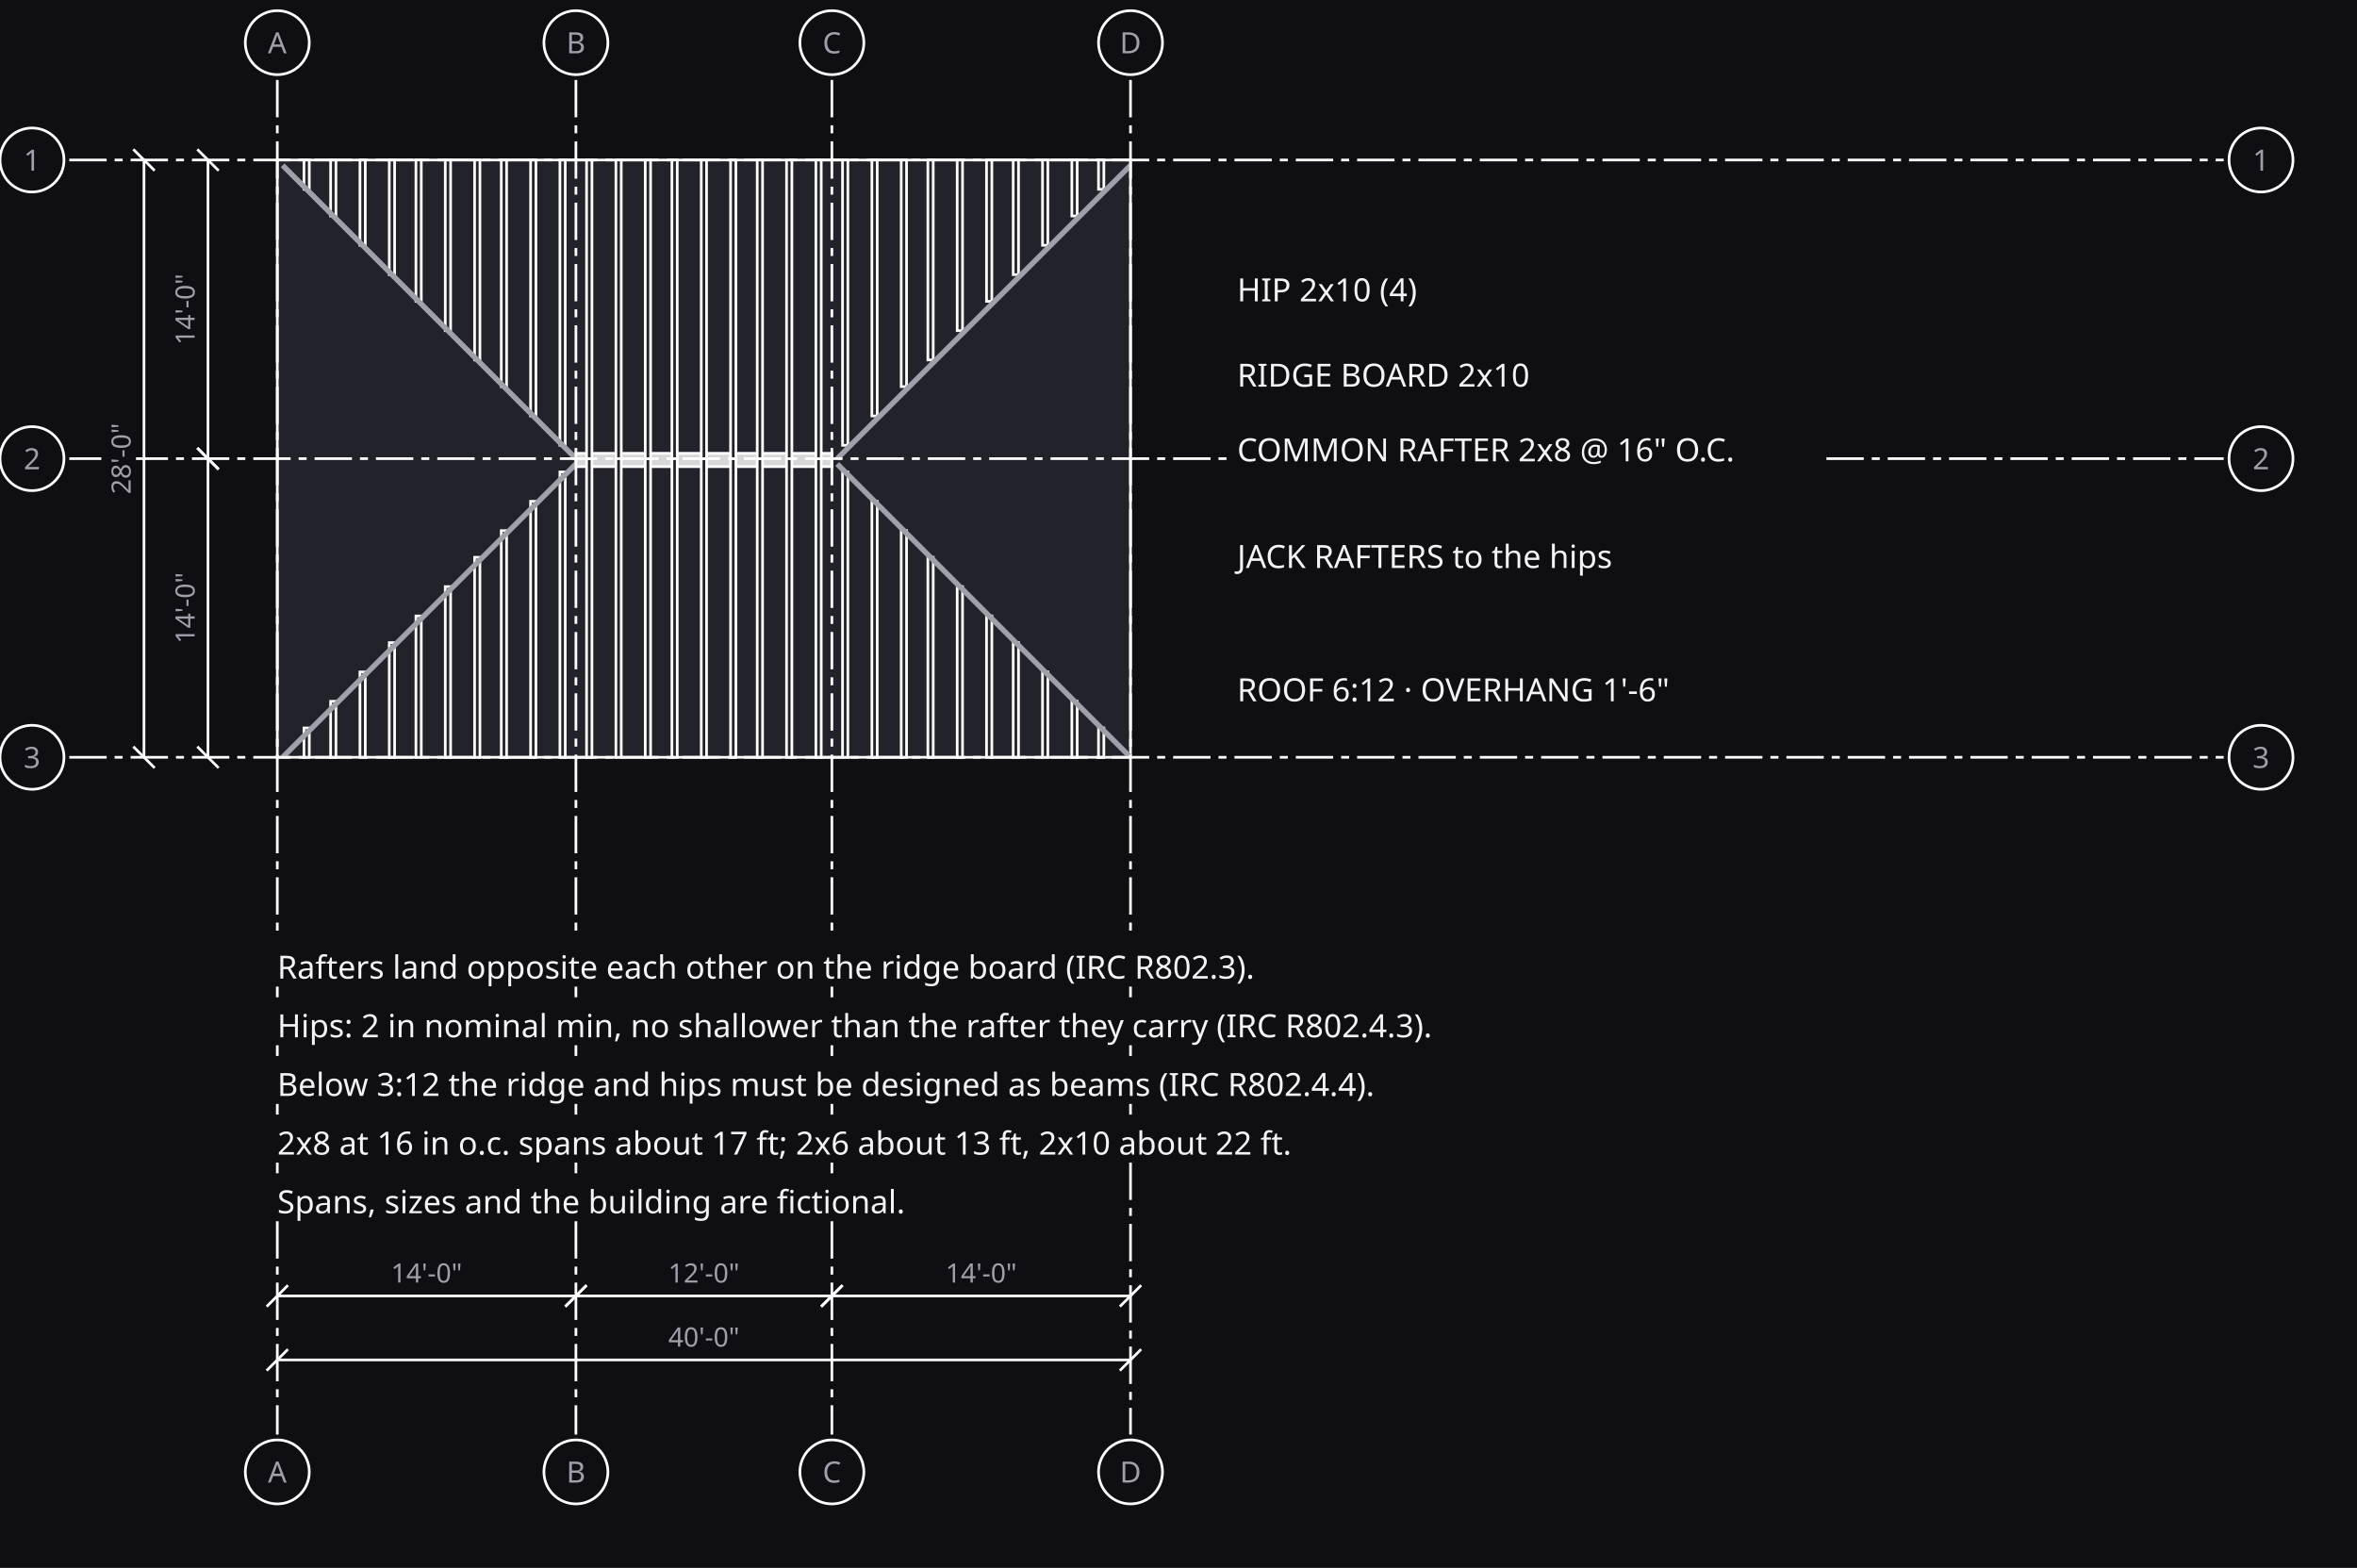
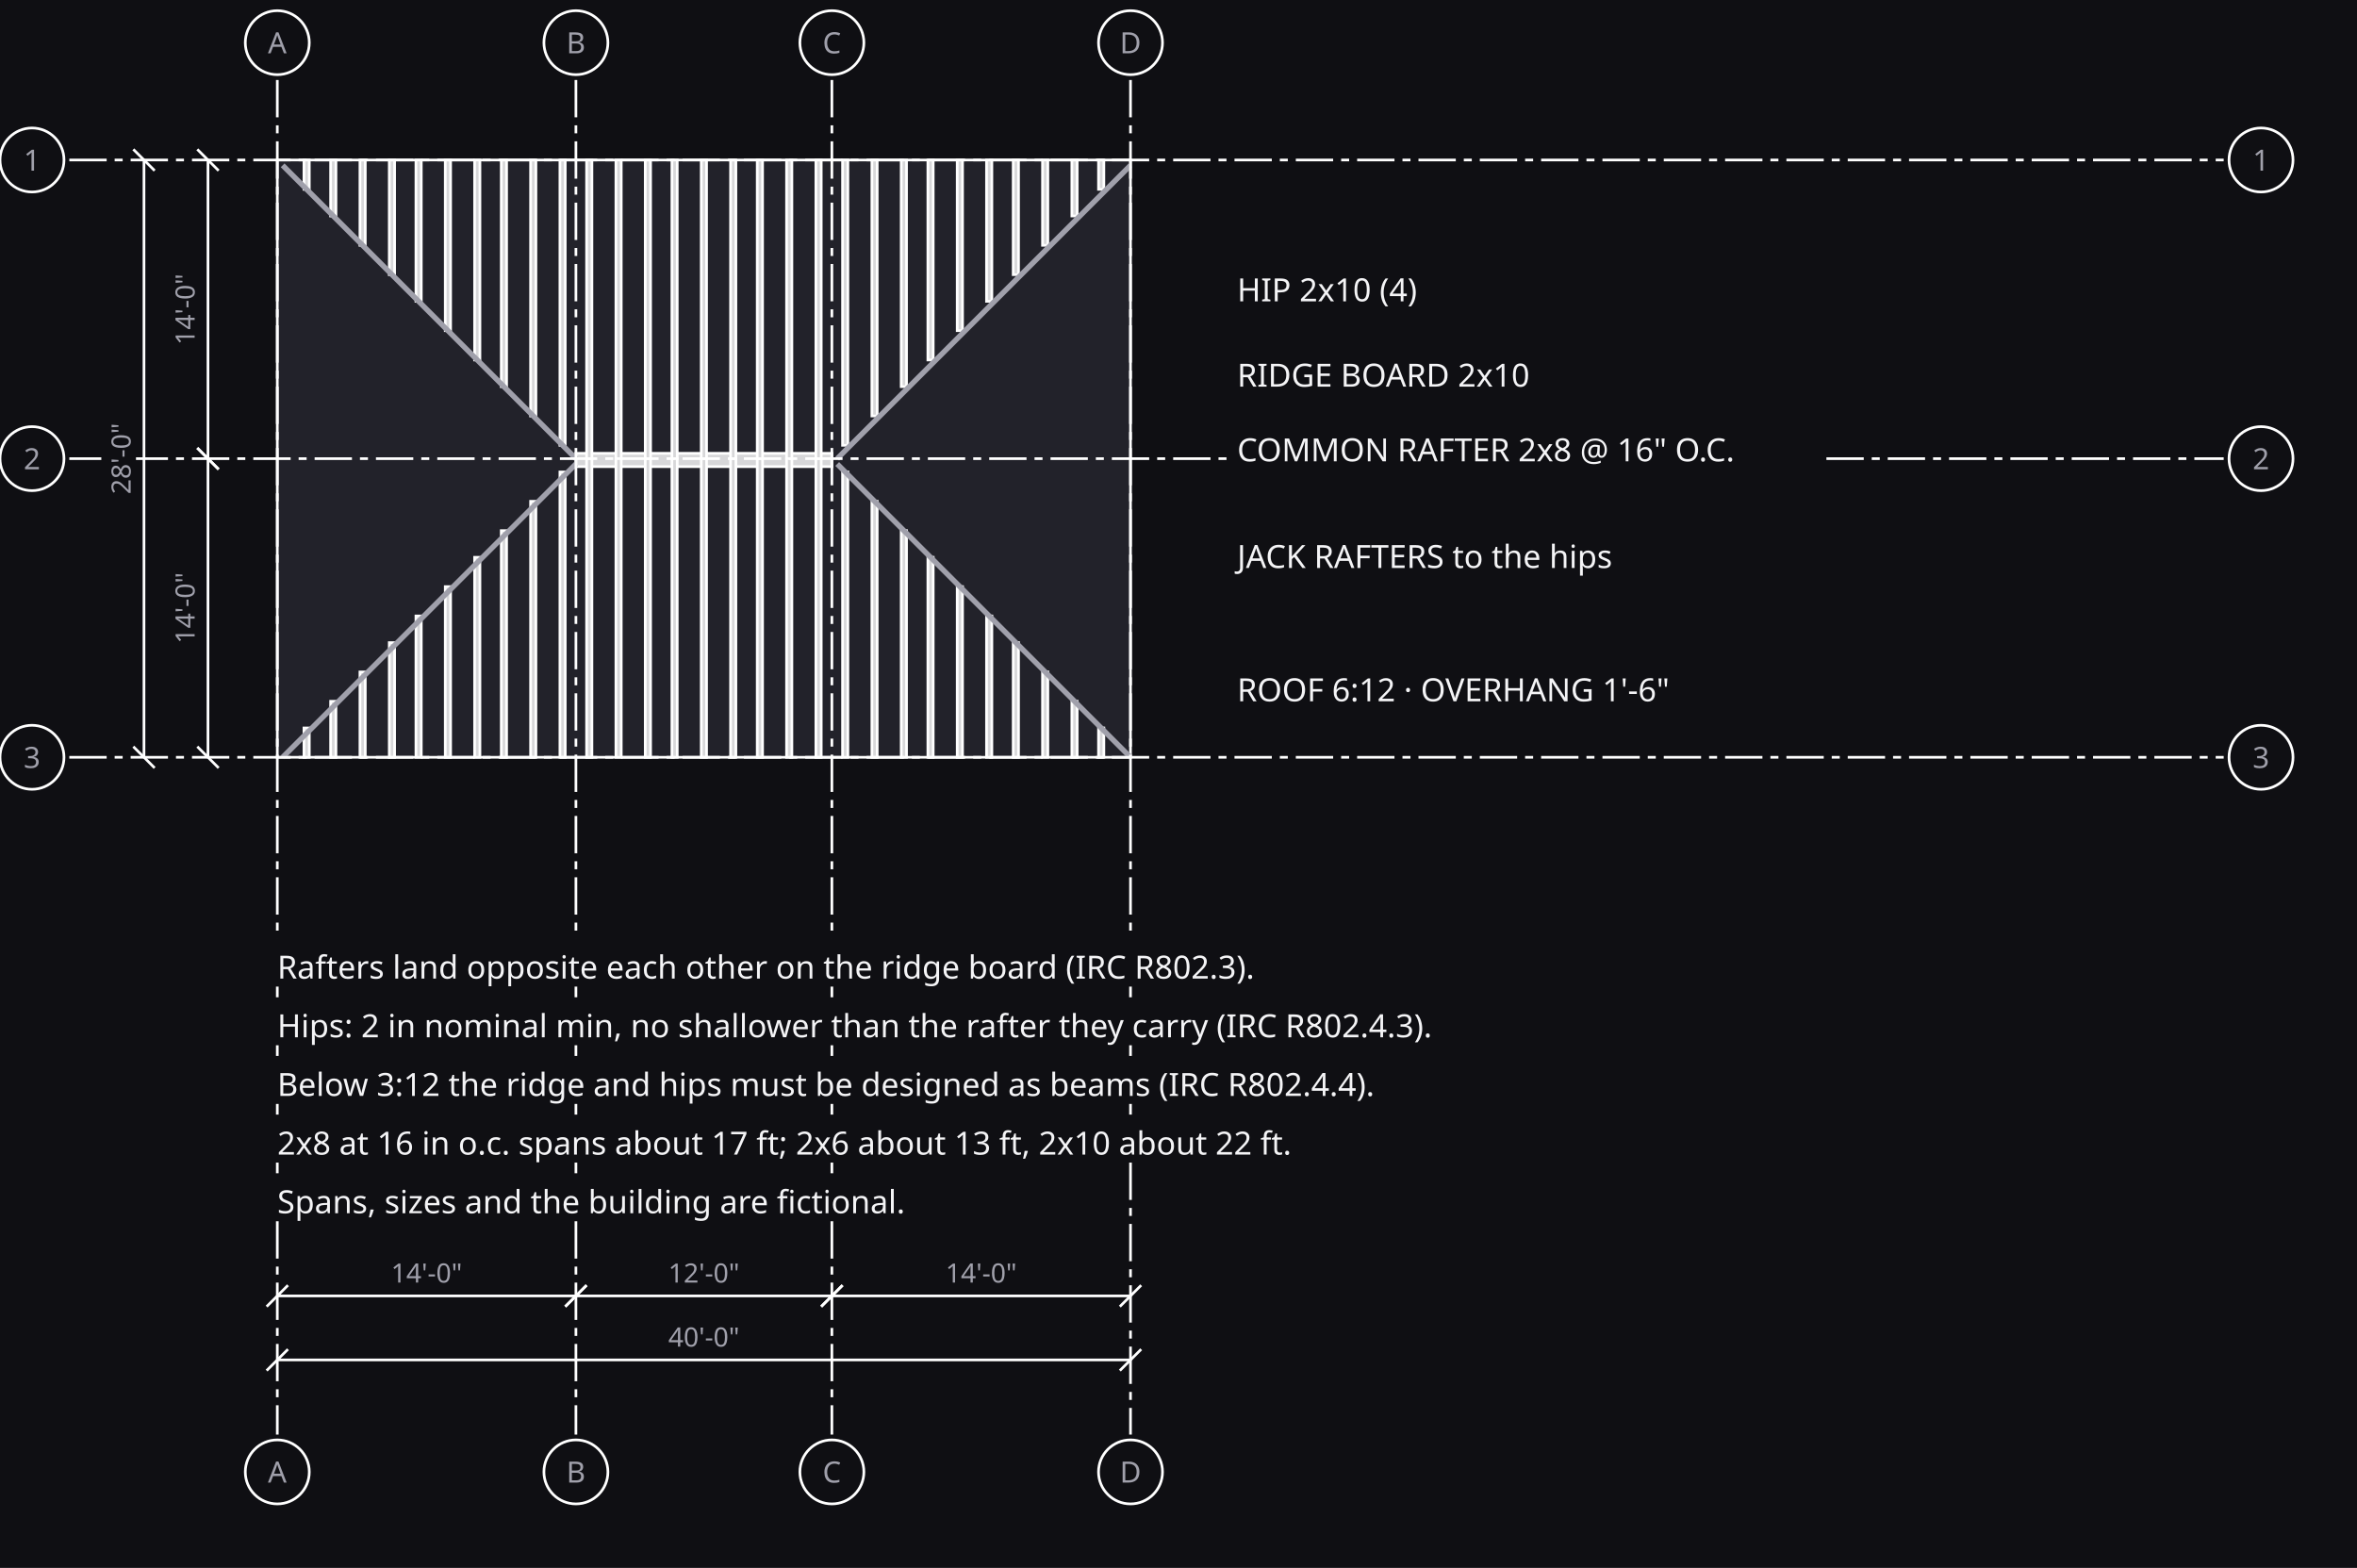
<svg xmlns="http://www.w3.org/2000/svg" width="884" height="588" viewBox="0 0 884 588">
  <defs>
    <marker id="arrow" viewBox="0 0 10 10" refX="9" refY="5" markerWidth="6" markerHeight="6" orient="auto">
      <path d="M 0 0 L 10 5 L 0 10 z" fill="#a0a0ab" />
    </marker>
  </defs>
  <rect data-paper="1" x="0" y="0" width="884" height="588" fill="#0f0f13" />
  <g data-node="roof" data-pinned="false" data-shape="rect">
    <rect x="104" y="60" width="320" height="224" fill="#22222a" stroke="#ffffff" stroke-width="1" />
  </g>
  <g data-node="n1" data-pinned="false" data-shape="rect" />
  <g data-node="n2" data-pinned="false" data-shape="rect" />
  <g data-node="n3" data-pinned="false" data-shape="rect" />
  <g data-node="n4" data-pinned="false" data-shape="rect" />
  <g data-node="n5" data-pinned="false" data-shape="rect" />
  <g data-node="m3" data-pinned="false" data-shape="rect" />
  <g data-node="m4" data-pinned="false" data-shape="rect" />
  <g data-node="m5" data-pinned="false" data-shape="rect" />
  <g data-node="m1" data-pinned="false" data-shape="rect" />
  <g data-node="m2" data-pinned="false" data-shape="rect" />
  <g data-node="ridge" data-pinned="false" data-shape="rect">
    <rect x="216" y="170" width="96" height="5" fill="#22222a" stroke="#ffffff" stroke-width="1" />
    <rect x="216" y="170" width="96" height="5" fill="#ffffff" fill-opacity="0.82" />
  </g>
  <g data-node="ru11" data-pinned="false" data-shape="rect">
    <rect x="220" y="60" width="2" height="112" fill="#22222a" stroke="#ffffff" stroke-width="1" />
+     <rect x="220" y="60" width="2" height="112" fill="#ffffff" fill-opacity="0.82" />
  </g>
  <g data-node="rd11" data-pinned="false" data-shape="rect">
    <rect x="220" y="172" width="2" height="112" fill="#22222a" stroke="#ffffff" stroke-width="1" />
+     <rect x="220" y="172" width="2" height="112" fill="#ffffff" fill-opacity="0.82" />
  </g>
  <g data-node="ru12" data-pinned="false" data-shape="rect">
    <rect x="231" y="60" width="2" height="112" fill="#22222a" stroke="#ffffff" stroke-width="1" />
+     <rect x="231" y="60" width="2" height="112" fill="#ffffff" fill-opacity="0.82" />
  </g>
  <g data-node="rd12" data-pinned="false" data-shape="rect">
    <rect x="231" y="172" width="2" height="112" fill="#22222a" stroke="#ffffff" stroke-width="1" />
+     <rect x="231" y="172" width="2" height="112" fill="#ffffff" fill-opacity="0.82" />
  </g>
  <g data-node="ru13" data-pinned="false" data-shape="rect">
    <rect x="242" y="60" width="2" height="112" fill="#22222a" stroke="#ffffff" stroke-width="1" />
+     <rect x="242" y="60" width="2" height="112" fill="#ffffff" fill-opacity="0.82" />
  </g>
  <g data-node="rd13" data-pinned="false" data-shape="rect">
    <rect x="242" y="172" width="2" height="112" fill="#22222a" stroke="#ffffff" stroke-width="1" />
+     <rect x="242" y="172" width="2" height="112" fill="#ffffff" fill-opacity="0.82" />
  </g>
  <g data-node="ru14" data-pinned="false" data-shape="rect">
    <rect x="252" y="60" width="2" height="112" fill="#22222a" stroke="#ffffff" stroke-width="1" />
+     <rect x="252" y="60" width="2" height="112" fill="#ffffff" fill-opacity="0.82" />
  </g>
  <g data-node="rd14" data-pinned="false" data-shape="rect">
    <rect x="252" y="172" width="2" height="112" fill="#22222a" stroke="#ffffff" stroke-width="1" />
+     <rect x="252" y="172" width="2" height="112" fill="#ffffff" fill-opacity="0.82" />
  </g>
  <g data-node="ru15" data-pinned="false" data-shape="rect">
    <rect x="263" y="60" width="2" height="112" fill="#22222a" stroke="#ffffff" stroke-width="1" />
+     <rect x="263" y="60" width="2" height="112" fill="#ffffff" fill-opacity="0.82" />
  </g>
  <g data-node="rd15" data-pinned="false" data-shape="rect">
    <rect x="263" y="172" width="2" height="112" fill="#22222a" stroke="#ffffff" stroke-width="1" />
+     <rect x="263" y="172" width="2" height="112" fill="#ffffff" fill-opacity="0.82" />
  </g>
  <g data-node="ru16" data-pinned="false" data-shape="rect">
    <rect x="274" y="60" width="2" height="112" fill="#22222a" stroke="#ffffff" stroke-width="1" />
+     <rect x="274" y="60" width="2" height="112" fill="#ffffff" fill-opacity="0.82" />
  </g>
  <g data-node="rd16" data-pinned="false" data-shape="rect">
    <rect x="274" y="172" width="2" height="112" fill="#22222a" stroke="#ffffff" stroke-width="1" />
+     <rect x="274" y="172" width="2" height="112" fill="#ffffff" fill-opacity="0.82" />
  </g>
  <g data-node="ru17" data-pinned="false" data-shape="rect">
    <rect x="284" y="60" width="2" height="112" fill="#22222a" stroke="#ffffff" stroke-width="1" />
+     <rect x="284" y="60" width="2" height="112" fill="#ffffff" fill-opacity="0.82" />
  </g>
  <g data-node="rd17" data-pinned="false" data-shape="rect">
    <rect x="284" y="172" width="2" height="112" fill="#22222a" stroke="#ffffff" stroke-width="1" />
+     <rect x="284" y="172" width="2" height="112" fill="#ffffff" fill-opacity="0.82" />
  </g>
  <g data-node="ru18" data-pinned="false" data-shape="rect">
    <rect x="295" y="60" width="2" height="112" fill="#22222a" stroke="#ffffff" stroke-width="1" />
+     <rect x="295" y="60" width="2" height="112" fill="#ffffff" fill-opacity="0.82" />
  </g>
  <g data-node="rd18" data-pinned="false" data-shape="rect">
    <rect x="295" y="172" width="2" height="112" fill="#22222a" stroke="#ffffff" stroke-width="1" />
+     <rect x="295" y="172" width="2" height="112" fill="#ffffff" fill-opacity="0.82" />
  </g>
  <g data-node="ru19" data-pinned="false" data-shape="rect">
    <rect x="306" y="60" width="2" height="112" fill="#22222a" stroke="#ffffff" stroke-width="1" />
+     <rect x="306" y="60" width="2" height="112" fill="#ffffff" fill-opacity="0.82" />
  </g>
  <g data-node="rd19" data-pinned="false" data-shape="rect">
    <rect x="306" y="172" width="2" height="112" fill="#22222a" stroke="#ffffff" stroke-width="1" />
+     <rect x="306" y="172" width="2" height="112" fill="#ffffff" fill-opacity="0.82" />
  </g>
  <g data-node="ru10" data-pinned="false" data-shape="rect">
    <rect x="210" y="60" width="2" height="107" fill="#22222a" stroke="#ffffff" stroke-width="1" />
+     <rect x="210" y="60" width="2" height="107" fill="#ffffff" fill-opacity="0.82" />
  </g>
  <g data-node="rd10" data-pinned="false" data-shape="rect">
    <rect x="210" y="177" width="2" height="107" fill="#22222a" stroke="#ffffff" stroke-width="1" />
+     <rect x="210" y="177" width="2" height="107" fill="#ffffff" fill-opacity="0.82" />
  </g>
  <g data-node="ru20" data-pinned="false" data-shape="rect">
    <rect x="316" y="60" width="2" height="107" fill="#22222a" stroke="#ffffff" stroke-width="1" />
+     <rect x="316" y="60" width="2" height="107" fill="#ffffff" fill-opacity="0.82" />
  </g>
  <g data-node="rd20" data-pinned="false" data-shape="rect">
    <rect x="316" y="177" width="2" height="107" fill="#22222a" stroke="#ffffff" stroke-width="1" />
+     <rect x="316" y="177" width="2" height="107" fill="#ffffff" fill-opacity="0.82" />
  </g>
  <g data-node="ru9" data-pinned="false" data-shape="rect">
    <rect x="199" y="60" width="2" height="96" fill="#22222a" stroke="#ffffff" stroke-width="1" />
+     <rect x="199" y="60" width="2" height="96" fill="#ffffff" fill-opacity="0.82" />
  </g>
  <g data-node="rd9" data-pinned="false" data-shape="rect">
    <rect x="199" y="188" width="2" height="96" fill="#22222a" stroke="#ffffff" stroke-width="1" />
+     <rect x="199" y="188" width="2" height="96" fill="#ffffff" fill-opacity="0.82" />
  </g>
  <g data-node="ru21" data-pinned="false" data-shape="rect">
    <rect x="327" y="60" width="2" height="96" fill="#22222a" stroke="#ffffff" stroke-width="1" />
+     <rect x="327" y="60" width="2" height="96" fill="#ffffff" fill-opacity="0.82" />
  </g>
  <g data-node="rd21" data-pinned="false" data-shape="rect">
    <rect x="327" y="188" width="2" height="96" fill="#22222a" stroke="#ffffff" stroke-width="1" />
+     <rect x="327" y="188" width="2" height="96" fill="#ffffff" fill-opacity="0.82" />
  </g>
  <g data-node="ru8" data-pinned="false" data-shape="rect">
    <rect x="188" y="60" width="2" height="85" fill="#22222a" stroke="#ffffff" stroke-width="1" />
+     <rect x="188" y="60" width="2" height="85" fill="#ffffff" fill-opacity="0.82" />
  </g>
  <g data-node="rd8" data-pinned="false" data-shape="rect">
    <rect x="188" y="199" width="2" height="85" fill="#22222a" stroke="#ffffff" stroke-width="1" />
+     <rect x="188" y="199" width="2" height="85" fill="#ffffff" fill-opacity="0.82" />
  </g>
  <g data-node="ru22" data-pinned="false" data-shape="rect">
    <rect x="338" y="60" width="2" height="85" fill="#22222a" stroke="#ffffff" stroke-width="1" />
+     <rect x="338" y="60" width="2" height="85" fill="#ffffff" fill-opacity="0.82" />
  </g>
  <g data-node="rd22" data-pinned="false" data-shape="rect">
    <rect x="338" y="199" width="2" height="85" fill="#22222a" stroke="#ffffff" stroke-width="1" />
+     <rect x="338" y="199" width="2" height="85" fill="#ffffff" fill-opacity="0.82" />
  </g>
  <g data-node="ru7" data-pinned="false" data-shape="rect">
    <rect x="178" y="60" width="2" height="75" fill="#22222a" stroke="#ffffff" stroke-width="1" />
+     <rect x="178" y="60" width="2" height="75" fill="#ffffff" fill-opacity="0.82" />
  </g>
  <g data-node="rd7" data-pinned="false" data-shape="rect">
    <rect x="178" y="209" width="2" height="75" fill="#22222a" stroke="#ffffff" stroke-width="1" />
+     <rect x="178" y="209" width="2" height="75" fill="#ffffff" fill-opacity="0.82" />
  </g>
  <g data-node="ru23" data-pinned="false" data-shape="rect">
    <rect x="348" y="60" width="2" height="75" fill="#22222a" stroke="#ffffff" stroke-width="1" />
+     <rect x="348" y="60" width="2" height="75" fill="#ffffff" fill-opacity="0.82" />
  </g>
  <g data-node="rd23" data-pinned="false" data-shape="rect">
    <rect x="348" y="209" width="2" height="75" fill="#22222a" stroke="#ffffff" stroke-width="1" />
+     <rect x="348" y="209" width="2" height="75" fill="#ffffff" fill-opacity="0.82" />
  </g>
  <g data-node="ru6" data-pinned="false" data-shape="rect">
    <rect x="167" y="60" width="2" height="64" fill="#22222a" stroke="#ffffff" stroke-width="1" />
+     <rect x="167" y="60" width="2" height="64" fill="#ffffff" fill-opacity="0.82" />
  </g>
  <g data-node="rd6" data-pinned="false" data-shape="rect">
    <rect x="167" y="220" width="2" height="64" fill="#22222a" stroke="#ffffff" stroke-width="1" />
+     <rect x="167" y="220" width="2" height="64" fill="#ffffff" fill-opacity="0.82" />
  </g>
  <g data-node="ru24" data-pinned="false" data-shape="rect">
    <rect x="359" y="60" width="2" height="64" fill="#22222a" stroke="#ffffff" stroke-width="1" />
+     <rect x="359" y="60" width="2" height="64" fill="#ffffff" fill-opacity="0.82" />
  </g>
  <g data-node="rd24" data-pinned="false" data-shape="rect">
    <rect x="359" y="220" width="2" height="64" fill="#22222a" stroke="#ffffff" stroke-width="1" />
+     <rect x="359" y="220" width="2" height="64" fill="#ffffff" fill-opacity="0.82" />
  </g>
  <g data-node="ru5" data-pinned="false" data-shape="rect">
    <rect x="156" y="60" width="2" height="53" fill="#22222a" stroke="#ffffff" stroke-width="1" />
+     <rect x="156" y="60" width="2" height="53" fill="#ffffff" fill-opacity="0.82" />
  </g>
  <g data-node="rd5" data-pinned="false" data-shape="rect">
    <rect x="156" y="231" width="2" height="53" fill="#22222a" stroke="#ffffff" stroke-width="1" />
+     <rect x="156" y="231" width="2" height="53" fill="#ffffff" fill-opacity="0.82" />
  </g>
  <g data-node="ru25" data-pinned="false" data-shape="rect">
    <rect x="370" y="60" width="2" height="53" fill="#22222a" stroke="#ffffff" stroke-width="1" />
+     <rect x="370" y="60" width="2" height="53" fill="#ffffff" fill-opacity="0.82" />
  </g>
  <g data-node="rd25" data-pinned="false" data-shape="rect">
    <rect x="370" y="231" width="2" height="53" fill="#22222a" stroke="#ffffff" stroke-width="1" />
+     <rect x="370" y="231" width="2" height="53" fill="#ffffff" fill-opacity="0.82" />
  </g>
  <g data-node="ru4" data-pinned="false" data-shape="rect">
    <rect x="146" y="60" width="2" height="43" fill="#22222a" stroke="#ffffff" stroke-width="1" />
+     <rect x="146" y="60" width="2" height="43" fill="#ffffff" fill-opacity="0.82" />
  </g>
  <g data-node="rd4" data-pinned="false" data-shape="rect">
    <rect x="146" y="241" width="2" height="43" fill="#22222a" stroke="#ffffff" stroke-width="1" />
+     <rect x="146" y="241" width="2" height="43" fill="#ffffff" fill-opacity="0.82" />
  </g>
  <g data-node="ru26" data-pinned="false" data-shape="rect">
    <rect x="380" y="60" width="2" height="43" fill="#22222a" stroke="#ffffff" stroke-width="1" />
+     <rect x="380" y="60" width="2" height="43" fill="#ffffff" fill-opacity="0.82" />
  </g>
  <g data-node="rd26" data-pinned="false" data-shape="rect">
    <rect x="380" y="241" width="2" height="43" fill="#22222a" stroke="#ffffff" stroke-width="1" />
+     <rect x="380" y="241" width="2" height="43" fill="#ffffff" fill-opacity="0.82" />
  </g>
  <g data-node="ru3" data-pinned="false" data-shape="rect">
    <rect x="135" y="60" width="2" height="32" fill="#22222a" stroke="#ffffff" stroke-width="1" />
+     <rect x="135" y="60" width="2" height="32" fill="#ffffff" fill-opacity="0.82" />
  </g>
  <g data-node="rd3" data-pinned="false" data-shape="rect">
    <rect x="135" y="252" width="2" height="32" fill="#22222a" stroke="#ffffff" stroke-width="1" />
+     <rect x="135" y="252" width="2" height="32" fill="#ffffff" fill-opacity="0.82" />
  </g>
  <g data-node="ru27" data-pinned="false" data-shape="rect">
    <rect x="391" y="60" width="2" height="32" fill="#22222a" stroke="#ffffff" stroke-width="1" />
+     <rect x="391" y="60" width="2" height="32" fill="#ffffff" fill-opacity="0.82" />
  </g>
  <g data-node="rd27" data-pinned="false" data-shape="rect">
    <rect x="391" y="252" width="2" height="32" fill="#22222a" stroke="#ffffff" stroke-width="1" />
+     <rect x="391" y="252" width="2" height="32" fill="#ffffff" fill-opacity="0.82" />
  </g>
  <g data-node="ru2" data-pinned="false" data-shape="rect">
    <rect x="124" y="60" width="2" height="21" fill="#22222a" stroke="#ffffff" stroke-width="1" />
+     <rect x="124" y="60" width="2" height="21" fill="#ffffff" fill-opacity="0.82" />
  </g>
  <g data-node="rd2" data-pinned="false" data-shape="rect">
    <rect x="124" y="263" width="2" height="21" fill="#22222a" stroke="#ffffff" stroke-width="1" />
+     <rect x="124" y="263" width="2" height="21" fill="#ffffff" fill-opacity="0.82" />
  </g>
  <g data-node="ru28" data-pinned="false" data-shape="rect">
    <rect x="402" y="60" width="2" height="21" fill="#22222a" stroke="#ffffff" stroke-width="1" />
+     <rect x="402" y="60" width="2" height="21" fill="#ffffff" fill-opacity="0.82" />
  </g>
  <g data-node="rd28" data-pinned="false" data-shape="rect">
    <rect x="402" y="263" width="2" height="21" fill="#22222a" stroke="#ffffff" stroke-width="1" />
+     <rect x="402" y="263" width="2" height="21" fill="#ffffff" fill-opacity="0.82" />
  </g>
  <g data-node="ru1" data-pinned="false" data-shape="rect">
    <rect x="114" y="60" width="2" height="11" fill="#22222a" stroke="#ffffff" stroke-width="1" />
+     <rect x="114" y="60" width="2" height="11" fill="#ffffff" fill-opacity="0.82" />
  </g>
  <g data-node="rd1" data-pinned="false" data-shape="rect">
    <rect x="114" y="273" width="2" height="11" fill="#22222a" stroke="#ffffff" stroke-width="1" />
+     <rect x="114" y="273" width="2" height="11" fill="#ffffff" fill-opacity="0.82" />
  </g>
  <g data-node="ru29" data-pinned="false" data-shape="rect">
    <rect x="412" y="60" width="2" height="11" fill="#22222a" stroke="#ffffff" stroke-width="1" />
+     <rect x="412" y="60" width="2" height="11" fill="#ffffff" fill-opacity="0.82" />
  </g>
  <g data-node="rd29" data-pinned="false" data-shape="rect">
    <rect x="412" y="273" width="2" height="11" fill="#22222a" stroke="#ffffff" stroke-width="1" />
+     <rect x="412" y="273" width="2" height="11" fill="#ffffff" fill-opacity="0.82" />
  </g>
  <g data-node="c1" data-pinned="false" data-shape="rect" />
  <g data-node="c2" data-pinned="false" data-shape="rect" />
  <g data-node="c3" data-pinned="false" data-shape="rect" />
  <g data-node="c4" data-pinned="false" data-shape="rect" />
  <g data-node="e1" data-pinned="false" data-shape="rect" />
  <g data-node="e2" data-pinned="false" data-shape="rect" />
  <g data-edge="c1&gt;e1" data-pinned="false">
    <path d="M 106 62 L 216 172" fill="none" stroke="#a0a0ab" stroke-width="2" />
  </g>
  <g data-edge="c2&gt;e1" data-pinned="false">
    <path d="M 106 284 L 216 174" fill="none" stroke="#a0a0ab" stroke-width="2" />
  </g>
  <g data-edge="c3&gt;e2" data-pinned="false">
    <path d="M 424 62 L 314 172" fill="none" stroke="#a0a0ab" stroke-width="2" />
  </g>
  <g data-edge="c4&gt;e2" data-pinned="false">
    <path d="M 424 284 L 314 174" fill="none" stroke="#a0a0ab" stroke-width="2" />
  </g>
  <g data-name="n1">
    <text x="104" y="367" text-anchor="start" font-family="sans-serif" font-size="12" fill="#f4f4f6">Rafters land opposite each other on the ridge board (IRC R802.3).</text>
  </g>
  <g data-name="n2">
    <text x="104" y="389" text-anchor="start" font-family="sans-serif" font-size="12" fill="#f4f4f6">Hips: 2 in nominal min, no shallower than the rafter they carry (IRC R802.4.3).</text>
  </g>
  <g data-name="n3">
    <text x="104" y="411" text-anchor="start" font-family="sans-serif" font-size="12" fill="#f4f4f6">Below 3:12 the ridge and hips must be designed as beams (IRC R802.4.4).</text>
  </g>
  <g data-name="n4">
    <text x="104" y="433" text-anchor="start" font-family="sans-serif" font-size="12" fill="#f4f4f6">2x8 at 16 in o.c. spans about 17 ft; 2x6 about 13 ft, 2x10 about 22 ft.</text>
  </g>
  <g data-name="n5">
    <text x="104" y="455" text-anchor="start" font-family="sans-serif" font-size="12" fill="#f4f4f6">Spans, sizes and the building are fictional.</text>
  </g>
  <g data-name="m3">
    <text x="464" y="173" text-anchor="start" font-family="sans-serif" font-size="12" fill="#f4f4f6">COMMON RAFTER 2x8 @ 16" O.C.</text>
  </g>
  <g data-name="m4">
    <text x="464" y="213" text-anchor="start" font-family="sans-serif" font-size="12" fill="#f4f4f6">JACK RAFTERS to the hips</text>
  </g>
  <g data-name="m5">
    <text x="464" y="263" text-anchor="start" font-family="sans-serif" font-size="12" fill="#f4f4f6">ROOF 6:12  ·  OVERHANG 1'-6"</text>
  </g>
  <g data-name="m1">
    <text x="464" y="145" text-anchor="start" font-family="sans-serif" font-size="12" fill="#f4f4f6">RIDGE BOARD 2x10</text>
  </g>
  <g data-name="m2">
    <text x="464" y="113" text-anchor="start" font-family="sans-serif" font-size="12" fill="#f4f4f6">HIP 2x10 (4)</text>
  </g>
  <g data-grid="true">
    <line x1="104" y1="30" x2="104" y2="352" stroke="#ffffff" stroke-width="1" stroke-dasharray="14 3 3 3" />
    <line x1="104" y1="370" x2="104" y2="374" stroke="#ffffff" stroke-width="1" stroke-dasharray="14 3 3 3" />
    <line x1="104" y1="392" x2="104" y2="396" stroke="#ffffff" stroke-width="1" stroke-dasharray="14 3 3 3" />
    <line x1="104" y1="414" x2="104" y2="418" stroke="#ffffff" stroke-width="1" stroke-dasharray="14 3 3 3" />
    <line x1="104" y1="436" x2="104" y2="440" stroke="#ffffff" stroke-width="1" stroke-dasharray="14 3 3 3" />
    <line x1="104" y1="458" x2="104" y2="538" stroke="#ffffff" stroke-width="1" stroke-dasharray="14 3 3 3" />
    <circle cx="104" cy="16" r="12" fill="#0f0f13" stroke="#ffffff" />
    <text x="104" y="20" text-anchor="middle" font-family="sans-serif" font-size="11" fill="#a0a0ab">A</text>
    <circle cx="104" cy="552" r="12" fill="#0f0f13" stroke="#ffffff" />
    <text x="104" y="556" text-anchor="middle" font-family="sans-serif" font-size="11" fill="#a0a0ab">A</text>
    <line x1="216" y1="30" x2="216" y2="352" stroke="#ffffff" stroke-width="1" stroke-dasharray="14 3 3 3" />
    <line x1="216" y1="370" x2="216" y2="374" stroke="#ffffff" stroke-width="1" stroke-dasharray="14 3 3 3" />
    <line x1="216" y1="392" x2="216" y2="396" stroke="#ffffff" stroke-width="1" stroke-dasharray="14 3 3 3" />
    <line x1="216" y1="414" x2="216" y2="418" stroke="#ffffff" stroke-width="1" stroke-dasharray="14 3 3 3" />
    <line x1="216" y1="436" x2="216" y2="440" stroke="#ffffff" stroke-width="1" stroke-dasharray="14 3 3 3" />
    <line x1="216" y1="458" x2="216" y2="538" stroke="#ffffff" stroke-width="1" stroke-dasharray="14 3 3 3" />
    <circle cx="216" cy="16" r="12" fill="#0f0f13" stroke="#ffffff" />
    <text x="216" y="20" text-anchor="middle" font-family="sans-serif" font-size="11" fill="#a0a0ab">B</text>
    <circle cx="216" cy="552" r="12" fill="#0f0f13" stroke="#ffffff" />
    <text x="216" y="556" text-anchor="middle" font-family="sans-serif" font-size="11" fill="#a0a0ab">B</text>
    <line x1="312" y1="30" x2="312" y2="352" stroke="#ffffff" stroke-width="1" stroke-dasharray="14 3 3 3" />
    <line x1="312" y1="370" x2="312" y2="374" stroke="#ffffff" stroke-width="1" stroke-dasharray="14 3 3 3" />
    <line x1="312" y1="392" x2="312" y2="396" stroke="#ffffff" stroke-width="1" stroke-dasharray="14 3 3 3" />
    <line x1="312" y1="414" x2="312" y2="418" stroke="#ffffff" stroke-width="1" stroke-dasharray="14 3 3 3" />
    <line x1="312" y1="436" x2="312" y2="440" stroke="#ffffff" stroke-width="1" stroke-dasharray="14 3 3 3" />
    <line x1="312" y1="458" x2="312" y2="538" stroke="#ffffff" stroke-width="1" stroke-dasharray="14 3 3 3" />
    <circle cx="312" cy="16" r="12" fill="#0f0f13" stroke="#ffffff" />
    <text x="312" y="20" text-anchor="middle" font-family="sans-serif" font-size="11" fill="#a0a0ab">C</text>
    <circle cx="312" cy="552" r="12" fill="#0f0f13" stroke="#ffffff" />
    <text x="312" y="556" text-anchor="middle" font-family="sans-serif" font-size="11" fill="#a0a0ab">C</text>
    <line x1="424" y1="30" x2="424" y2="352" stroke="#ffffff" stroke-width="1" stroke-dasharray="14 3 3 3" />
    <line x1="424" y1="370" x2="424" y2="374" stroke="#ffffff" stroke-width="1" stroke-dasharray="14 3 3 3" />
    <line x1="424" y1="392" x2="424" y2="396" stroke="#ffffff" stroke-width="1" stroke-dasharray="14 3 3 3" />
    <line x1="424" y1="414" x2="424" y2="418" stroke="#ffffff" stroke-width="1" stroke-dasharray="14 3 3 3" />
    <line x1="424" y1="436" x2="424" y2="538" stroke="#ffffff" stroke-width="1" stroke-dasharray="14 3 3 3" />
    <circle cx="424" cy="16" r="12" fill="#0f0f13" stroke="#ffffff" />
    <text x="424" y="20" text-anchor="middle" font-family="sans-serif" font-size="11" fill="#a0a0ab">D</text>
    <circle cx="424" cy="552" r="12" fill="#0f0f13" stroke="#ffffff" />
    <text x="424" y="556" text-anchor="middle" font-family="sans-serif" font-size="11" fill="#a0a0ab">D</text>
    <line x1="26" y1="60" x2="834" y2="60" stroke="#ffffff" stroke-width="1" stroke-dasharray="14 3 3 3" />
    <circle cx="12" cy="60" r="12" fill="#0f0f13" stroke="#ffffff" />
    <text x="12" y="64" text-anchor="middle" font-family="sans-serif" font-size="11" fill="#a0a0ab">1</text>
    <circle cx="848" cy="60" r="12" fill="#0f0f13" stroke="#ffffff" />
    <text x="848" y="64" text-anchor="middle" font-family="sans-serif" font-size="11" fill="#a0a0ab">1</text>
    <line x1="26" y1="172" x2="461" y2="172" stroke="#ffffff" stroke-width="1" stroke-dasharray="14 3 3 3" />
    <line x1="685" y1="172" x2="834" y2="172" stroke="#ffffff" stroke-width="1" stroke-dasharray="14 3 3 3" />
    <circle cx="12" cy="172" r="12" fill="#0f0f13" stroke="#ffffff" />
    <text x="12" y="176" text-anchor="middle" font-family="sans-serif" font-size="11" fill="#a0a0ab">2</text>
    <circle cx="848" cy="172" r="12" fill="#0f0f13" stroke="#ffffff" />
    <text x="848" y="176" text-anchor="middle" font-family="sans-serif" font-size="11" fill="#a0a0ab">2</text>
    <line x1="26" y1="284" x2="834" y2="284" stroke="#ffffff" stroke-width="1" stroke-dasharray="14 3 3 3" />
    <circle cx="12" cy="284" r="12" fill="#0f0f13" stroke="#ffffff" />
    <text x="12" y="288" text-anchor="middle" font-family="sans-serif" font-size="11" fill="#a0a0ab">3</text>
    <circle cx="848" cy="284" r="12" fill="#0f0f13" stroke="#ffffff" />
    <text x="848" y="288" text-anchor="middle" font-family="sans-serif" font-size="11" fill="#a0a0ab">3</text>
  </g>
  <g data-dimensions="true">
    <line x1="104" y1="486" x2="216" y2="486" stroke="#ffffff" stroke-width="1" />
    <line x1="100" y1="490" x2="108" y2="482" stroke="#ffffff" stroke-width="1" />
    <line x1="212" y1="490" x2="220" y2="482" stroke="#ffffff" stroke-width="1" />
    <rect x="139" y="471" width="42" height="13" fill="#0f0f13" />
    <text x="160" y="481" text-anchor="middle" font-family="sans-serif" font-size="10" fill="#a0a0ab">14'-0"</text>
    <line x1="216" y1="486" x2="312" y2="486" stroke="#ffffff" stroke-width="1" />
    <line x1="212" y1="490" x2="220" y2="482" stroke="#ffffff" stroke-width="1" />
    <line x1="308" y1="490" x2="316" y2="482" stroke="#ffffff" stroke-width="1" />
    <rect x="243" y="471" width="42" height="13" fill="#0f0f13" />
    <text x="264" y="481" text-anchor="middle" font-family="sans-serif" font-size="10" fill="#a0a0ab">12'-0"</text>
    <line x1="312" y1="486" x2="424" y2="486" stroke="#ffffff" stroke-width="1" />
    <line x1="308" y1="490" x2="316" y2="482" stroke="#ffffff" stroke-width="1" />
    <line x1="420" y1="490" x2="428" y2="482" stroke="#ffffff" stroke-width="1" />
    <rect x="347" y="471" width="42" height="13" fill="#0f0f13" />
    <text x="368" y="481" text-anchor="middle" font-family="sans-serif" font-size="10" fill="#a0a0ab">14'-0"</text>
    <line x1="104" y1="510" x2="424" y2="510" stroke="#ffffff" stroke-width="1" />
    <line x1="100" y1="514" x2="108" y2="506" stroke="#ffffff" stroke-width="1" />
    <line x1="420" y1="514" x2="428" y2="506" stroke="#ffffff" stroke-width="1" />
    <rect x="243" y="495" width="42" height="13" fill="#0f0f13" />
    <text x="264" y="505" text-anchor="middle" font-family="sans-serif" font-size="10" fill="#a0a0ab">40'-0"</text>
    <line x1="78" y1="60" x2="78" y2="172" stroke="#ffffff" stroke-width="1" />
    <line x1="74" y1="56" x2="82" y2="64" stroke="#ffffff" stroke-width="1" />
    <line x1="74" y1="168" x2="82" y2="176" stroke="#ffffff" stroke-width="1" />
    <rect x="62" y="95" width="13" height="42" fill="#0f0f13" />
    <text x="73" y="116" text-anchor="middle" font-family="sans-serif" font-size="10" fill="#a0a0ab" transform="rotate(-90 73 116)">14'-0"</text>
    <line x1="78" y1="172" x2="78" y2="284" stroke="#ffffff" stroke-width="1" />
    <line x1="74" y1="168" x2="82" y2="176" stroke="#ffffff" stroke-width="1" />
    <line x1="74" y1="280" x2="82" y2="288" stroke="#ffffff" stroke-width="1" />
    <rect x="62" y="207" width="13" height="42" fill="#0f0f13" />
    <text x="73" y="228" text-anchor="middle" font-family="sans-serif" font-size="10" fill="#a0a0ab" transform="rotate(-90 73 228)">14'-0"</text>
    <line x1="54" y1="60" x2="54" y2="284" stroke="#ffffff" stroke-width="1" />
    <line x1="50" y1="56" x2="58" y2="64" stroke="#ffffff" stroke-width="1" />
    <line x1="50" y1="280" x2="58" y2="288" stroke="#ffffff" stroke-width="1" />
    <rect x="38" y="151" width="13" height="42" fill="#0f0f13" />
    <text x="49" y="172" text-anchor="middle" font-family="sans-serif" font-size="10" fill="#a0a0ab" transform="rotate(-90 49 172)">28'-0"</text>
  </g>
</svg>
